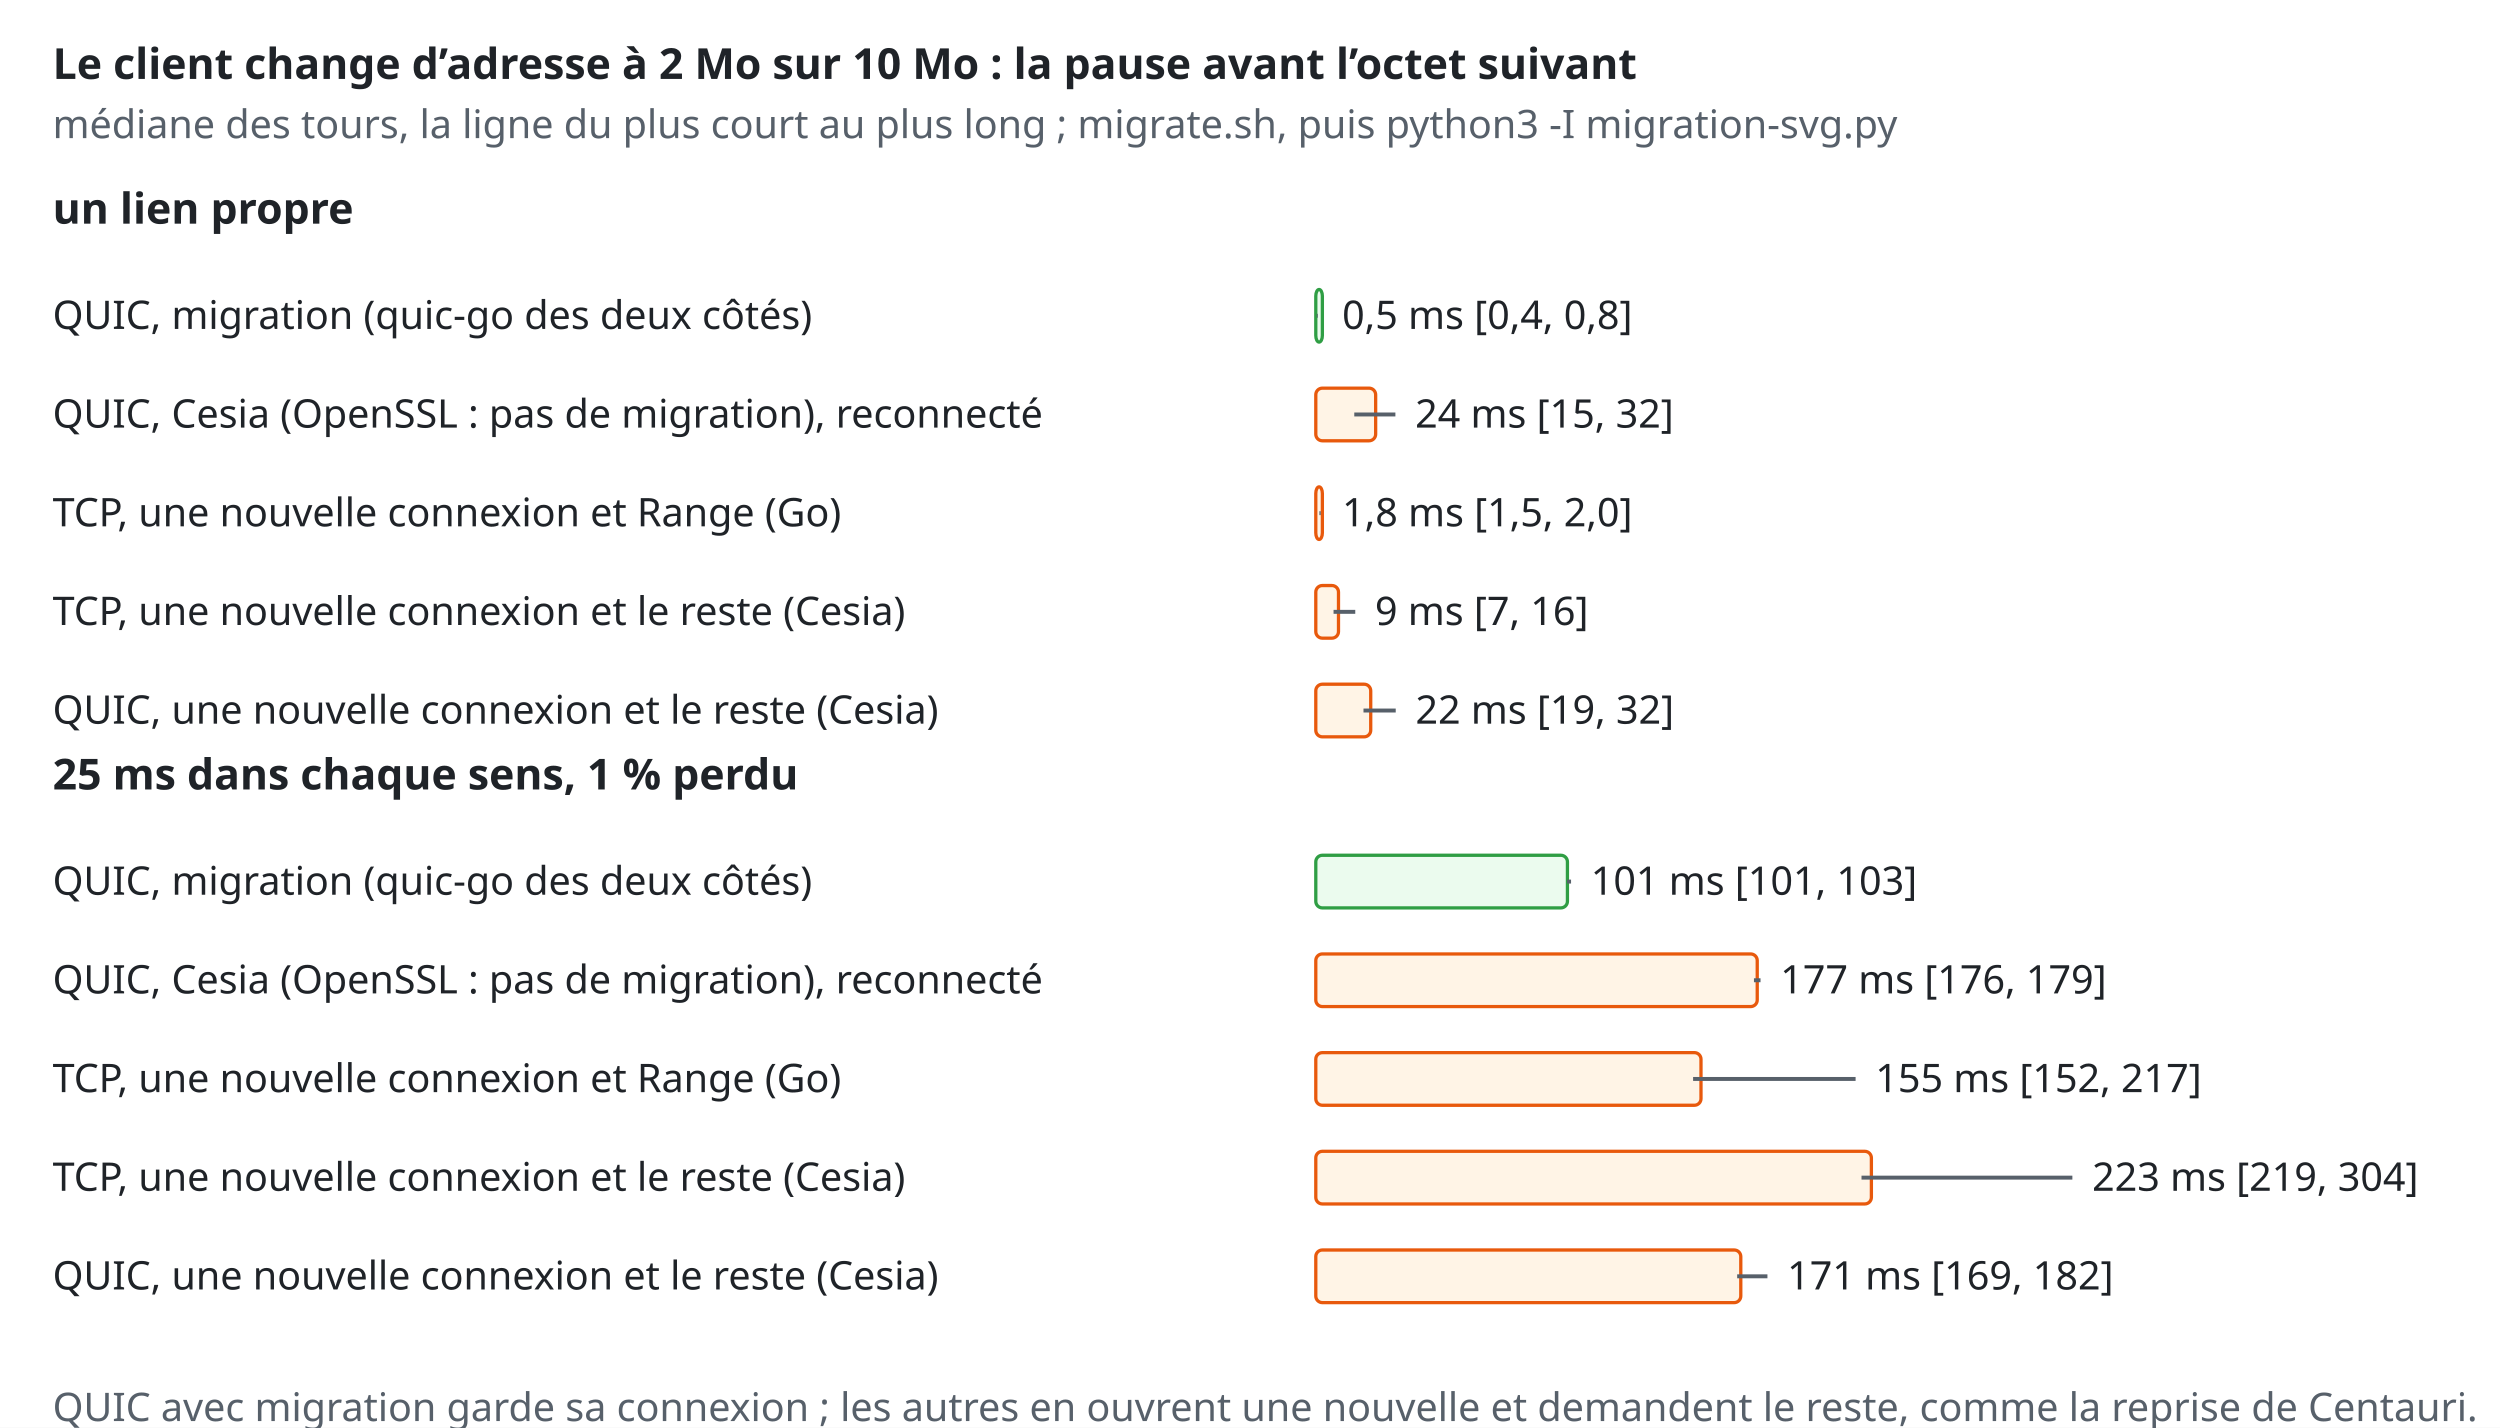
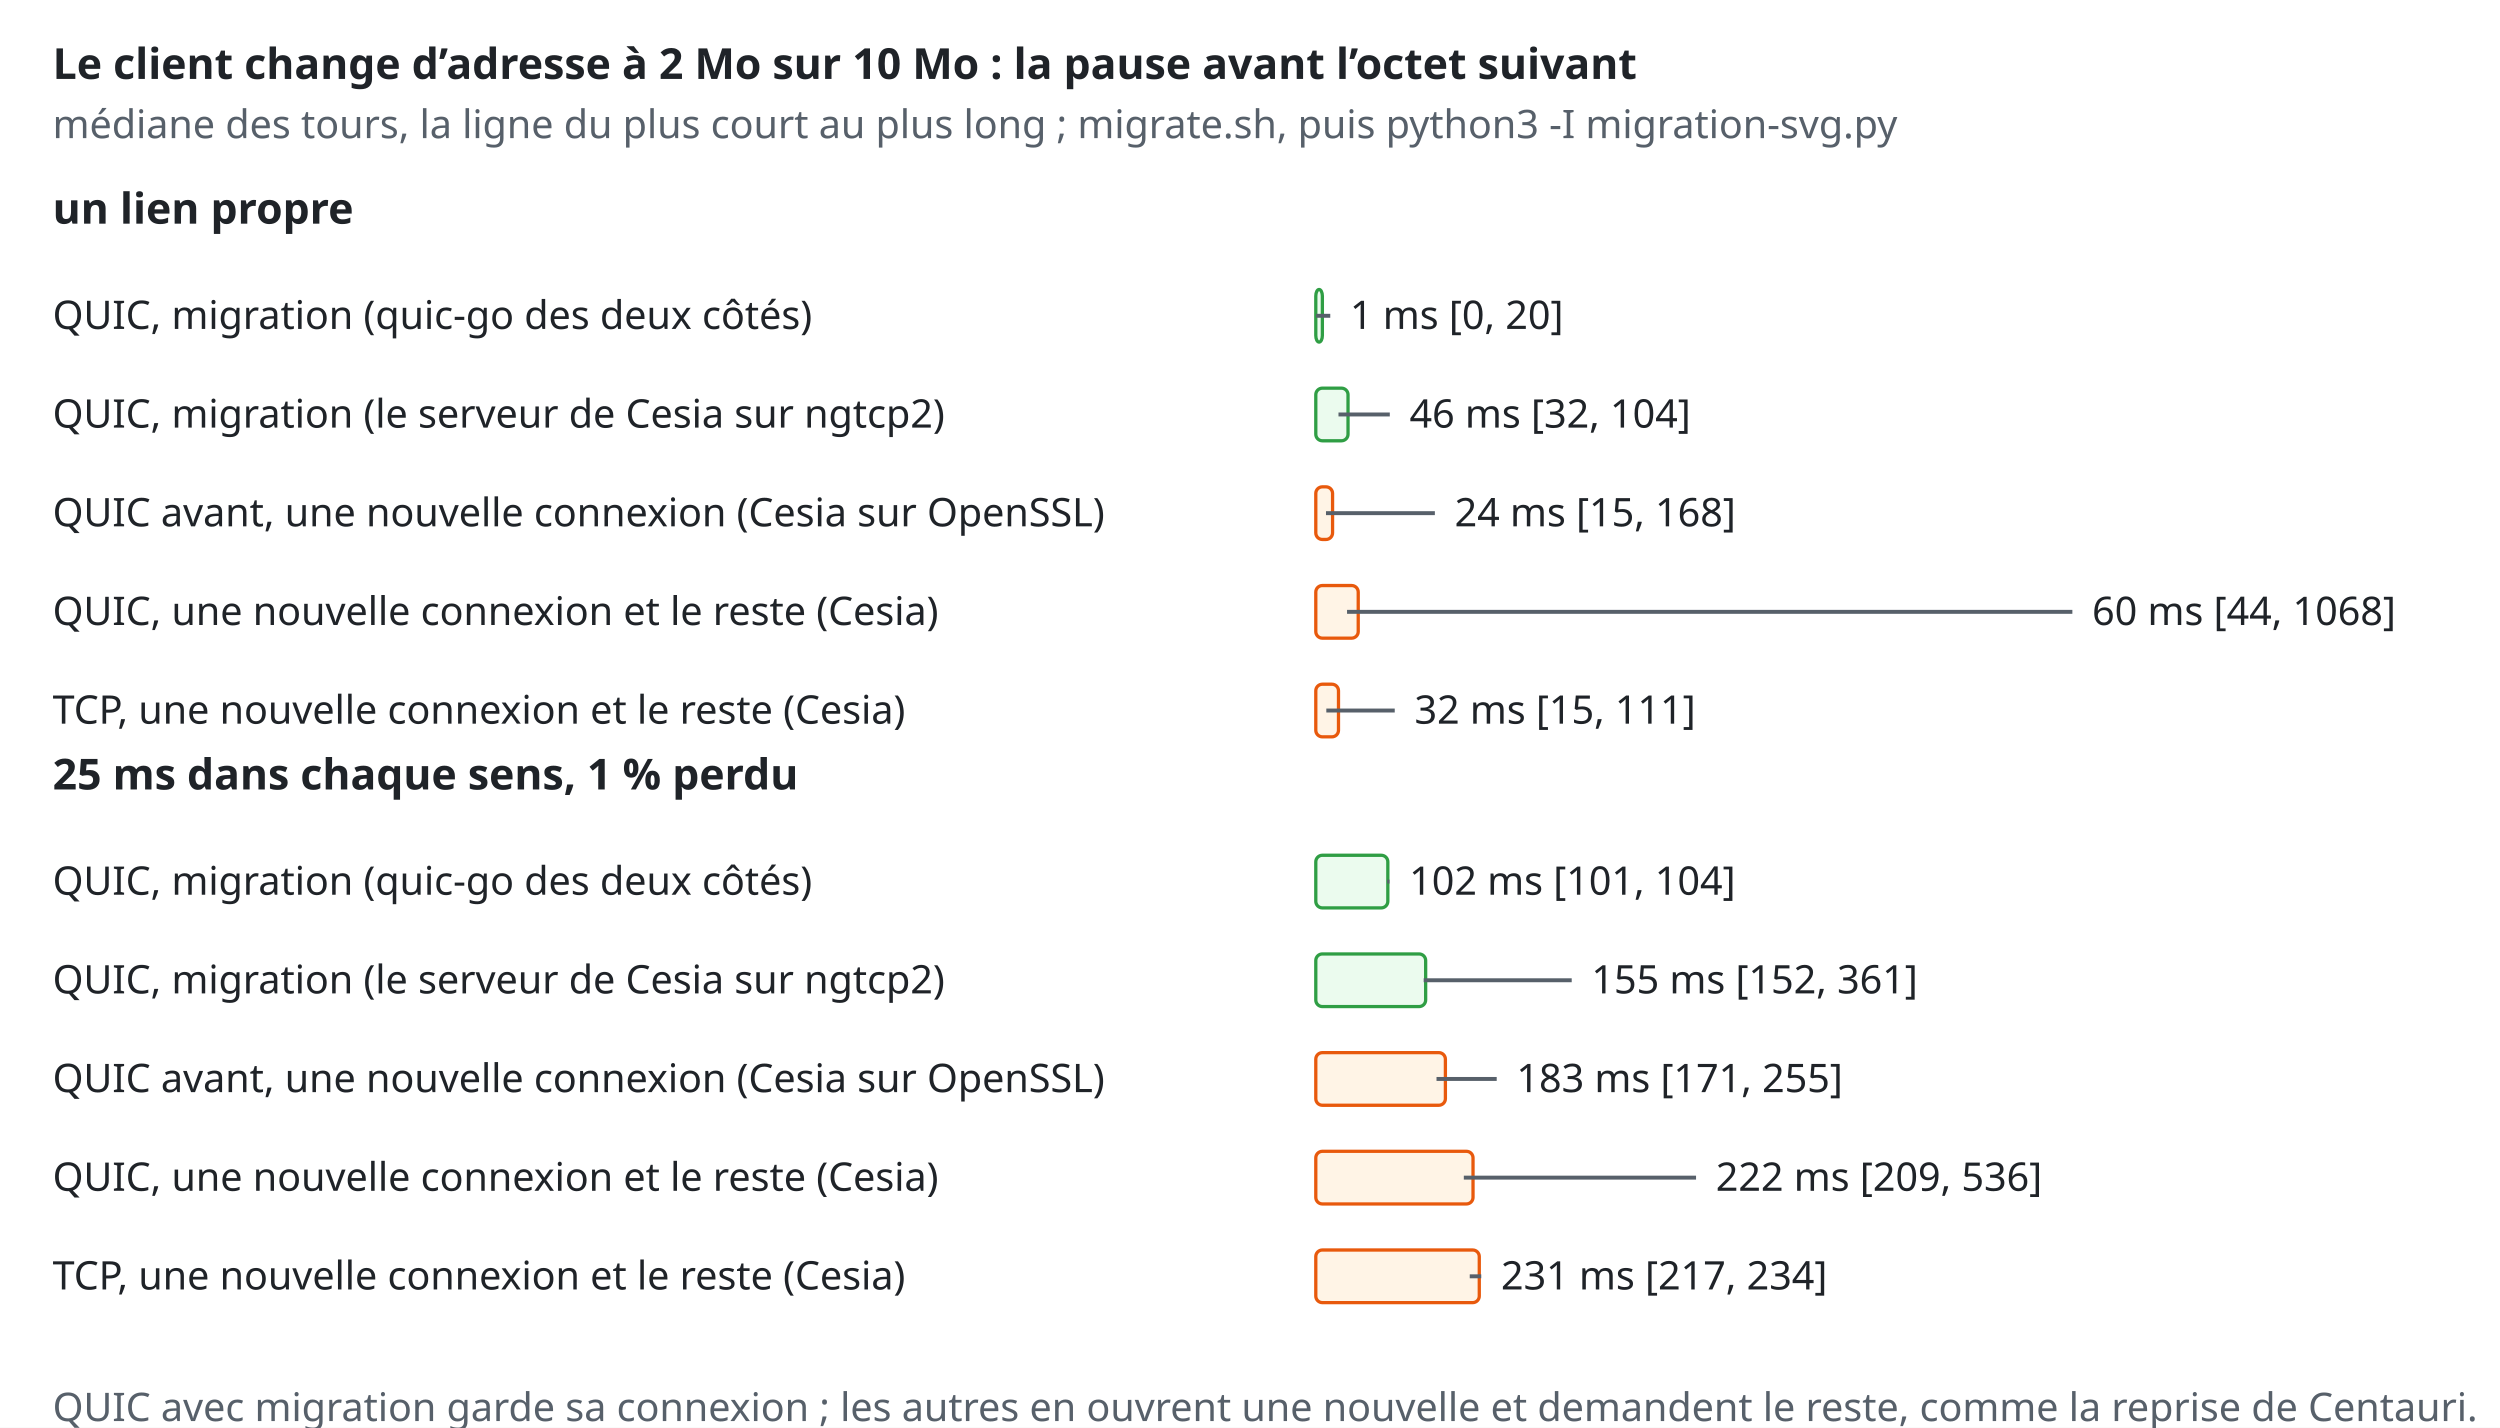
<svg xmlns="http://www.w3.org/2000/svg" width="760" height="434" viewBox="0 0 760 434">
  <style>text{font-family:system-ui, sans-serif;font-size:12px;fill:#1f2328}.h{font-weight:600;font-size:13px}.s{fill:#57606a}.b{fill:#ebfbee;stroke:#2f9e44}.g{fill:#fff4e6;stroke:#e8590c}.r{stroke:#57606a;stroke-width:1.2}</style>
  <rect width="760" height="434" fill="#fff" />
  <text class="h" x="16" y="24">Le client change d’adresse à 2 Mo sur 10 Mo : la pause avant l’octet suivant</text>
  <text class="s" x="16" y="42">médiane des tours, la ligne du plus court au plus long ; migrate.sh, puis python3 -I migration-svg.py</text>
  <text class="h" x="16" y="68">un lien propre</text>
  <text x="16" y="100">QUIC, migration (quic-go des deux côtés)</text>
  <rect class="b" x="400" y="88" width="2.0" height="16" rx="2" />
-   <line class="r" x1="400.3" y1="96" x2="400.6" y2="96" />
-   <text x="408.0" y="100">0,5 ms [0,4, 0,8]</text>
-   <text x="16" y="130">QUIC, Cesia (OpenSSL : pas de migration), reconnecté</text>
-   <rect class="g" x="400" y="118" width="18.2" height="16" rx="2" />
-   <line class="r" x1="411.7" y1="126" x2="424.2" y2="126" />
-   <text x="430.2" y="130">24 ms [15, 32]</text>
-   <text x="16" y="160">TCP, une nouvelle connexion et Range (Go)</text>
-   <rect class="g" x="400" y="148" width="2.0" height="16" rx="2" />
-   <line class="r" x1="401.1" y1="156" x2="401.5" y2="156" />
-   <text x="408.0" y="160">1,8 ms [1,5, 2,0]</text>
-   <text x="16" y="190">TCP, une nouvelle connexion et le reste (Cesia)</text>
-   <rect class="g" x="400" y="178" width="6.9" height="16" rx="2" />
-   <line class="r" x1="405.4" y1="186" x2="412.0" y2="186" />
-   <text x="418.0" y="190">9 ms [7, 16]</text>
-   <text x="16" y="220">QUIC, une nouvelle connexion et le reste (Cesia)</text>
-   <rect class="g" x="400" y="208" width="16.7" height="16" rx="2" />
-   <line class="r" x1="414.5" y1="216" x2="424.3" y2="216" />
-   <text x="430.3" y="220">22 ms [19, 32]</text>
+   <line class="r" x1="400.1" y1="96" x2="404.4" y2="96" />
+   <text x="410.4" y="100">1 ms [0, 20]</text>
+   <text x="16" y="130">QUIC, migration (le serveur de Cesia sur ngtcp2)</text>
+   <rect class="b" x="400" y="118" width="9.8" height="16" rx="2" />
+   <line class="r" x1="406.9" y1="126" x2="422.5" y2="126" />
+   <text x="428.5" y="130">46 ms [32, 104]</text>
+   <text x="16" y="160">QUIC avant, une nouvelle connexion (Cesia sur OpenSSL)</text>
+   <rect class="g" x="400" y="148" width="5.1" height="16" rx="2" />
+   <line class="r" x1="403.1" y1="156" x2="436.2" y2="156" />
+   <text x="442.2" y="160">24 ms [15, 168]</text>
+   <text x="16" y="190">QUIC, une nouvelle connexion et le reste (Cesia)</text>
+   <rect class="g" x="400" y="178" width="12.9" height="16" rx="2" />
+   <line class="r" x1="409.5" y1="186" x2="630.0" y2="186" />
+   <text x="636.0" y="190">60 ms [44, 1068]</text>
+   <text x="16" y="220">TCP, une nouvelle connexion et le reste (Cesia)</text>
+   <rect class="g" x="400" y="208" width="6.9" height="16" rx="2" />
+   <line class="r" x1="403.2" y1="216" x2="424.0" y2="216" />
+   <text x="430.0" y="220">32 ms [15, 111]</text>
  <text class="h" x="16" y="240">25 ms dans chaque sens, 1 % perdu</text>
  <text x="16" y="272">QUIC, migration (quic-go des deux côtés)</text>
-   <rect class="b" x="400" y="260" width="76.5" height="16" rx="2" />
-   <line class="r" x1="476.4" y1="268" x2="477.6" y2="268" />
-   <text x="483.6" y="272">101 ms [101, 103]</text>
-   <text x="16" y="302">QUIC, Cesia (OpenSSL : pas de migration), reconnecté</text>
-   <rect class="g" x="400" y="290" width="134.2" height="16" rx="2" />
-   <line class="r" x1="533.2" y1="298" x2="535.2" y2="298" />
-   <text x="541.2" y="302">177 ms [176, 179]</text>
-   <text x="16" y="332">TCP, une nouvelle connexion et Range (Go)</text>
-   <rect class="g" x="400" y="320" width="117.1" height="16" rx="2" />
-   <line class="r" x1="514.7" y1="328" x2="564.1" y2="328" />
-   <text x="570.1" y="332">155 ms [152, 217]</text>
-   <text x="16" y="362">TCP, une nouvelle connexion et le reste (Cesia)</text>
-   <rect class="g" x="400" y="350" width="168.9" height="16" rx="2" />
-   <line class="r" x1="565.9" y1="358" x2="630.0" y2="358" />
-   <text x="636.0" y="362">223 ms [219, 304]</text>
-   <text x="16" y="392">QUIC, une nouvelle connexion et le reste (Cesia)</text>
-   <rect class="g" x="400" y="380" width="129.2" height="16" rx="2" />
-   <line class="r" x1="528.1" y1="388" x2="537.3" y2="388" />
-   <text x="543.3" y="392">171 ms [169, 182]</text>
+   <rect class="b" x="400" y="260" width="21.9" height="16" rx="2" />
+   <line class="r" x1="421.7" y1="268" x2="422.4" y2="268" />
+   <text x="428.4" y="272">102 ms [101, 104]</text>
+   <text x="16" y="302">QUIC, migration (le serveur de Cesia sur ngtcp2)</text>
+   <rect class="b" x="400" y="290" width="33.4" height="16" rx="2" />
+   <line class="r" x1="432.8" y1="298" x2="477.8" y2="298" />
+   <text x="483.8" y="302">155 ms [152, 361]</text>
+   <text x="16" y="332">QUIC avant, une nouvelle connexion (Cesia sur OpenSSL)</text>
+   <rect class="g" x="400" y="320" width="39.4" height="16" rx="2" />
+   <line class="r" x1="436.7" y1="328" x2="455.0" y2="328" />
+   <text x="461.0" y="332">183 ms [171, 255]</text>
+   <text x="16" y="362">QUIC, une nouvelle connexion et le reste (Cesia)</text>
+   <rect class="g" x="400" y="350" width="47.8" height="16" rx="2" />
+   <line class="r" x1="445.0" y1="358" x2="515.6" y2="358" />
+   <text x="521.6" y="362">222 ms [209, 536]</text>
+   <text x="16" y="392">TCP, une nouvelle connexion et le reste (Cesia)</text>
+   <rect class="g" x="400" y="380" width="49.7" height="16" rx="2" />
+   <line class="r" x1="446.8" y1="388" x2="450.3" y2="388" />
+   <text x="456.3" y="392">231 ms [217, 234]</text>
  <text class="s" x="16" y="432">QUIC avec migration garde sa connexion ; les autres en ouvrent une nouvelle et demandent le reste, comme la reprise de Centauri.</text>
</svg>
